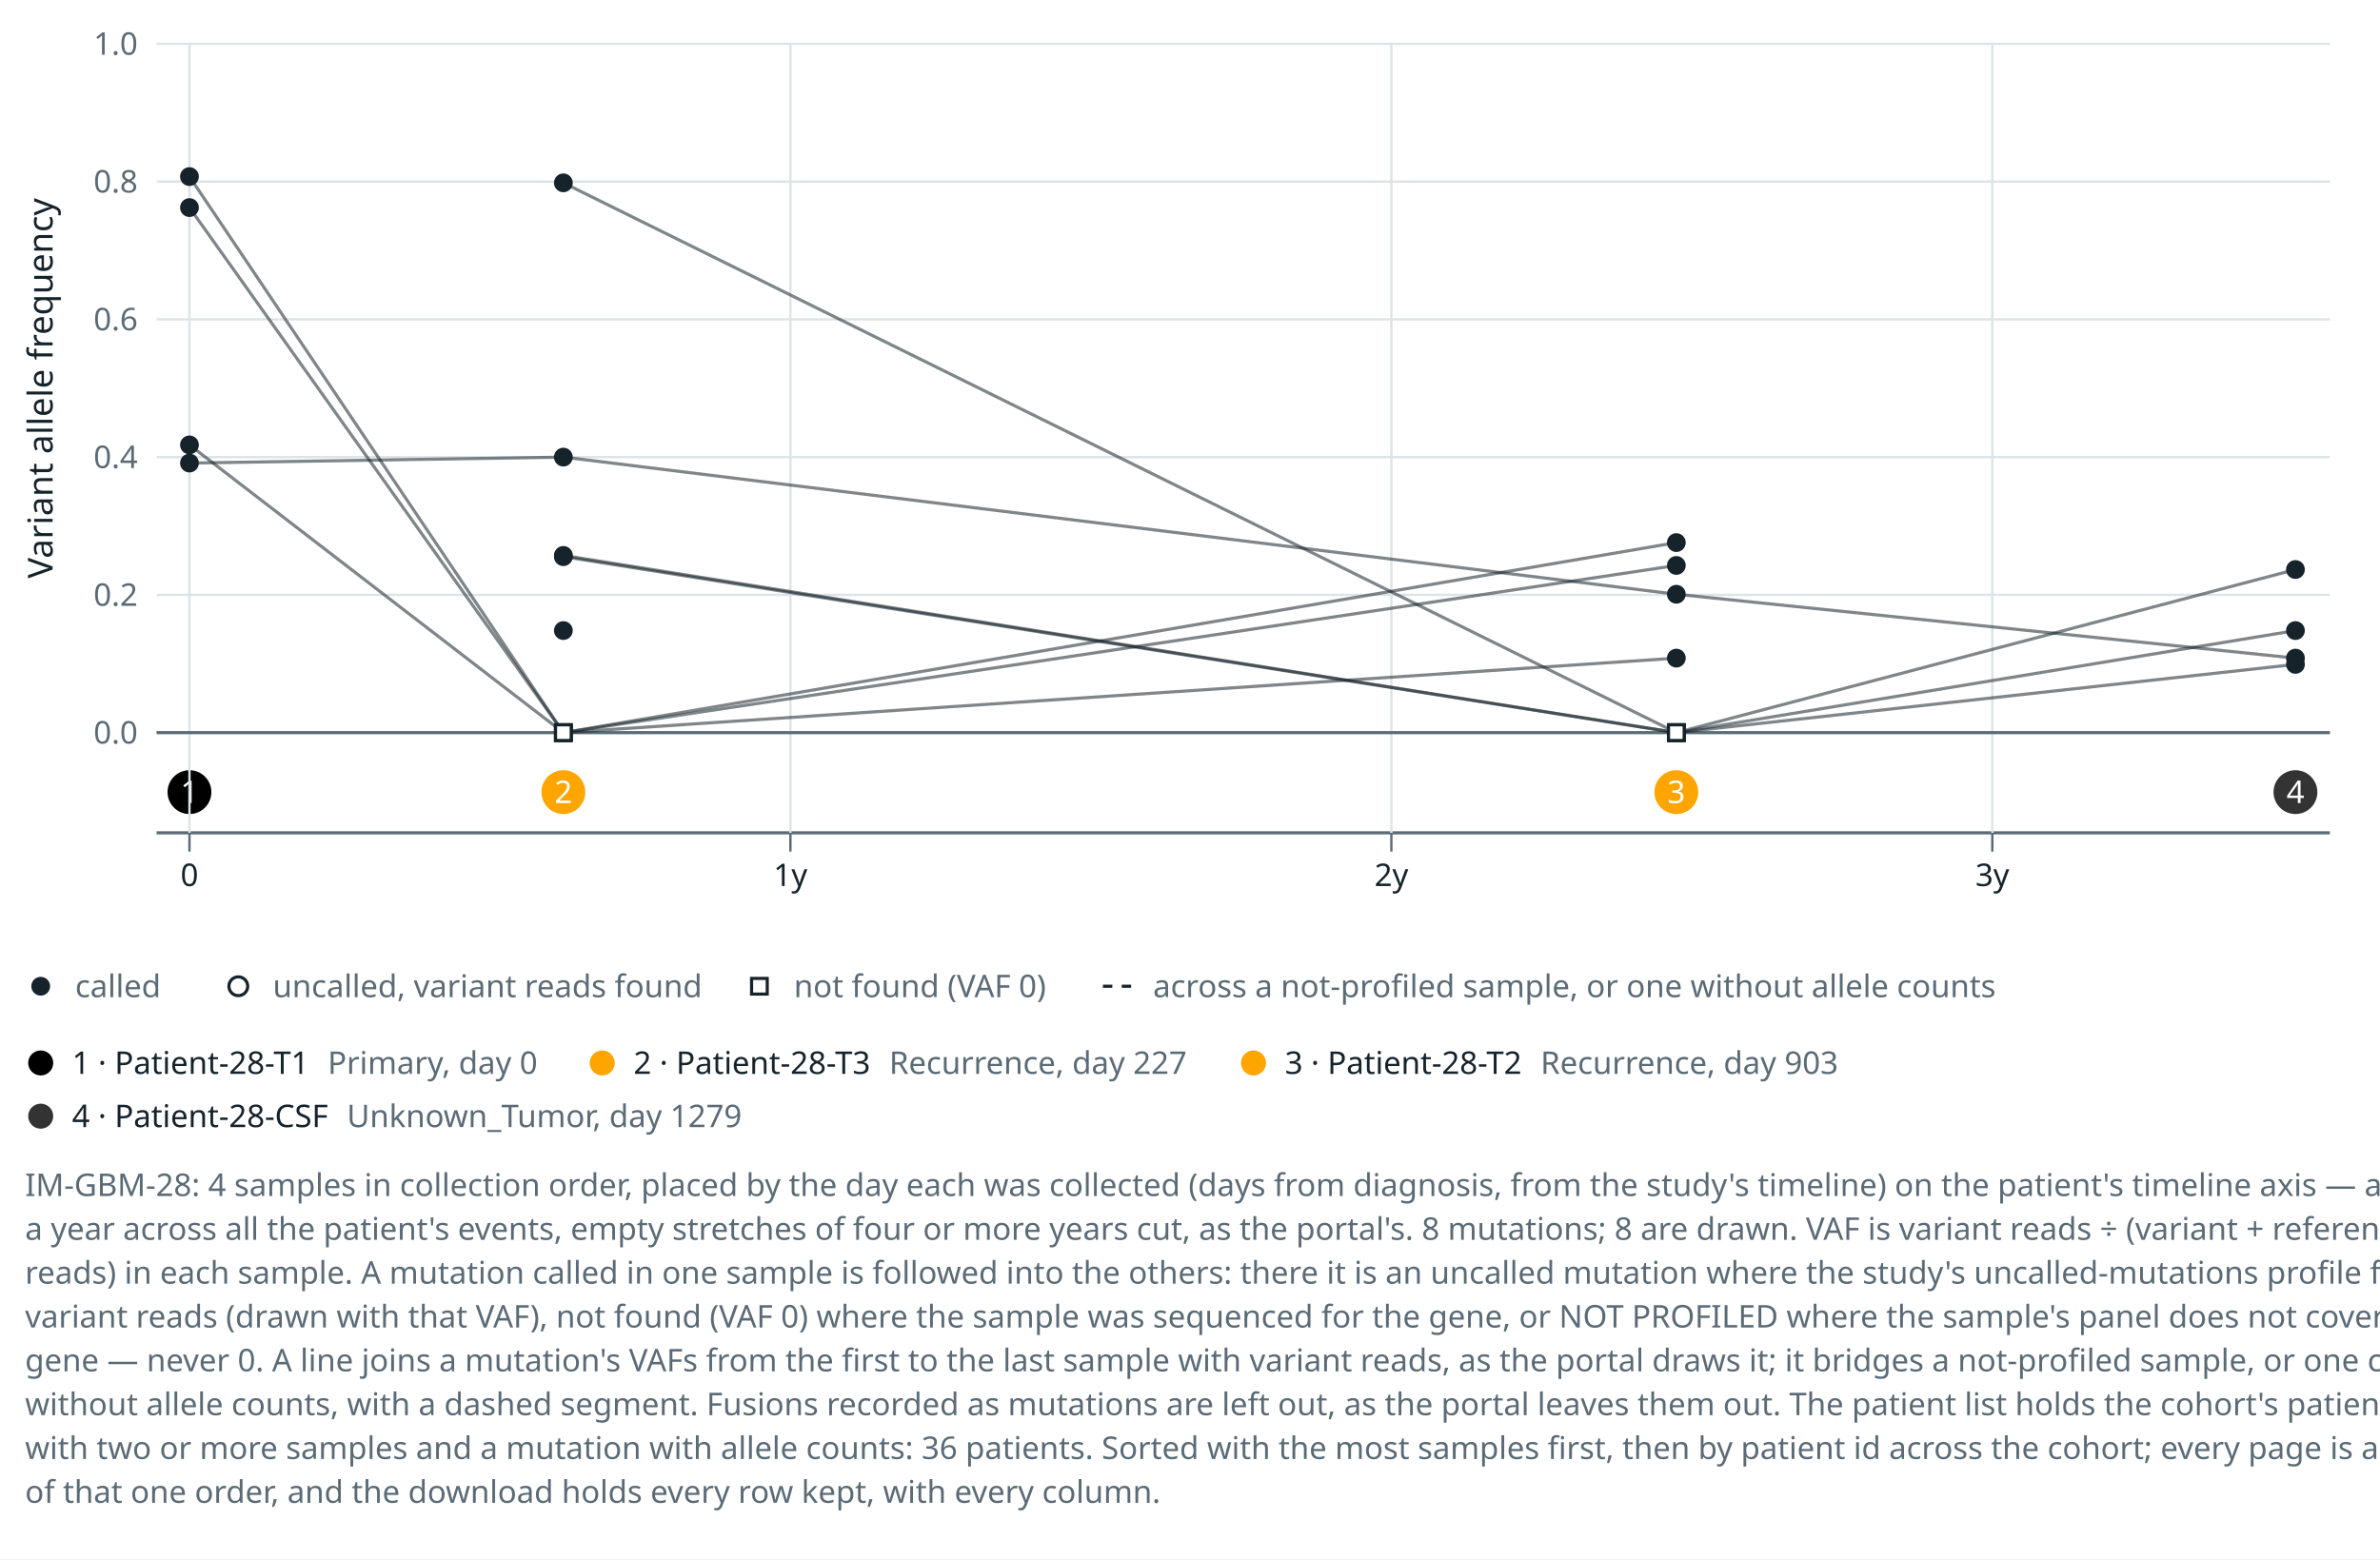
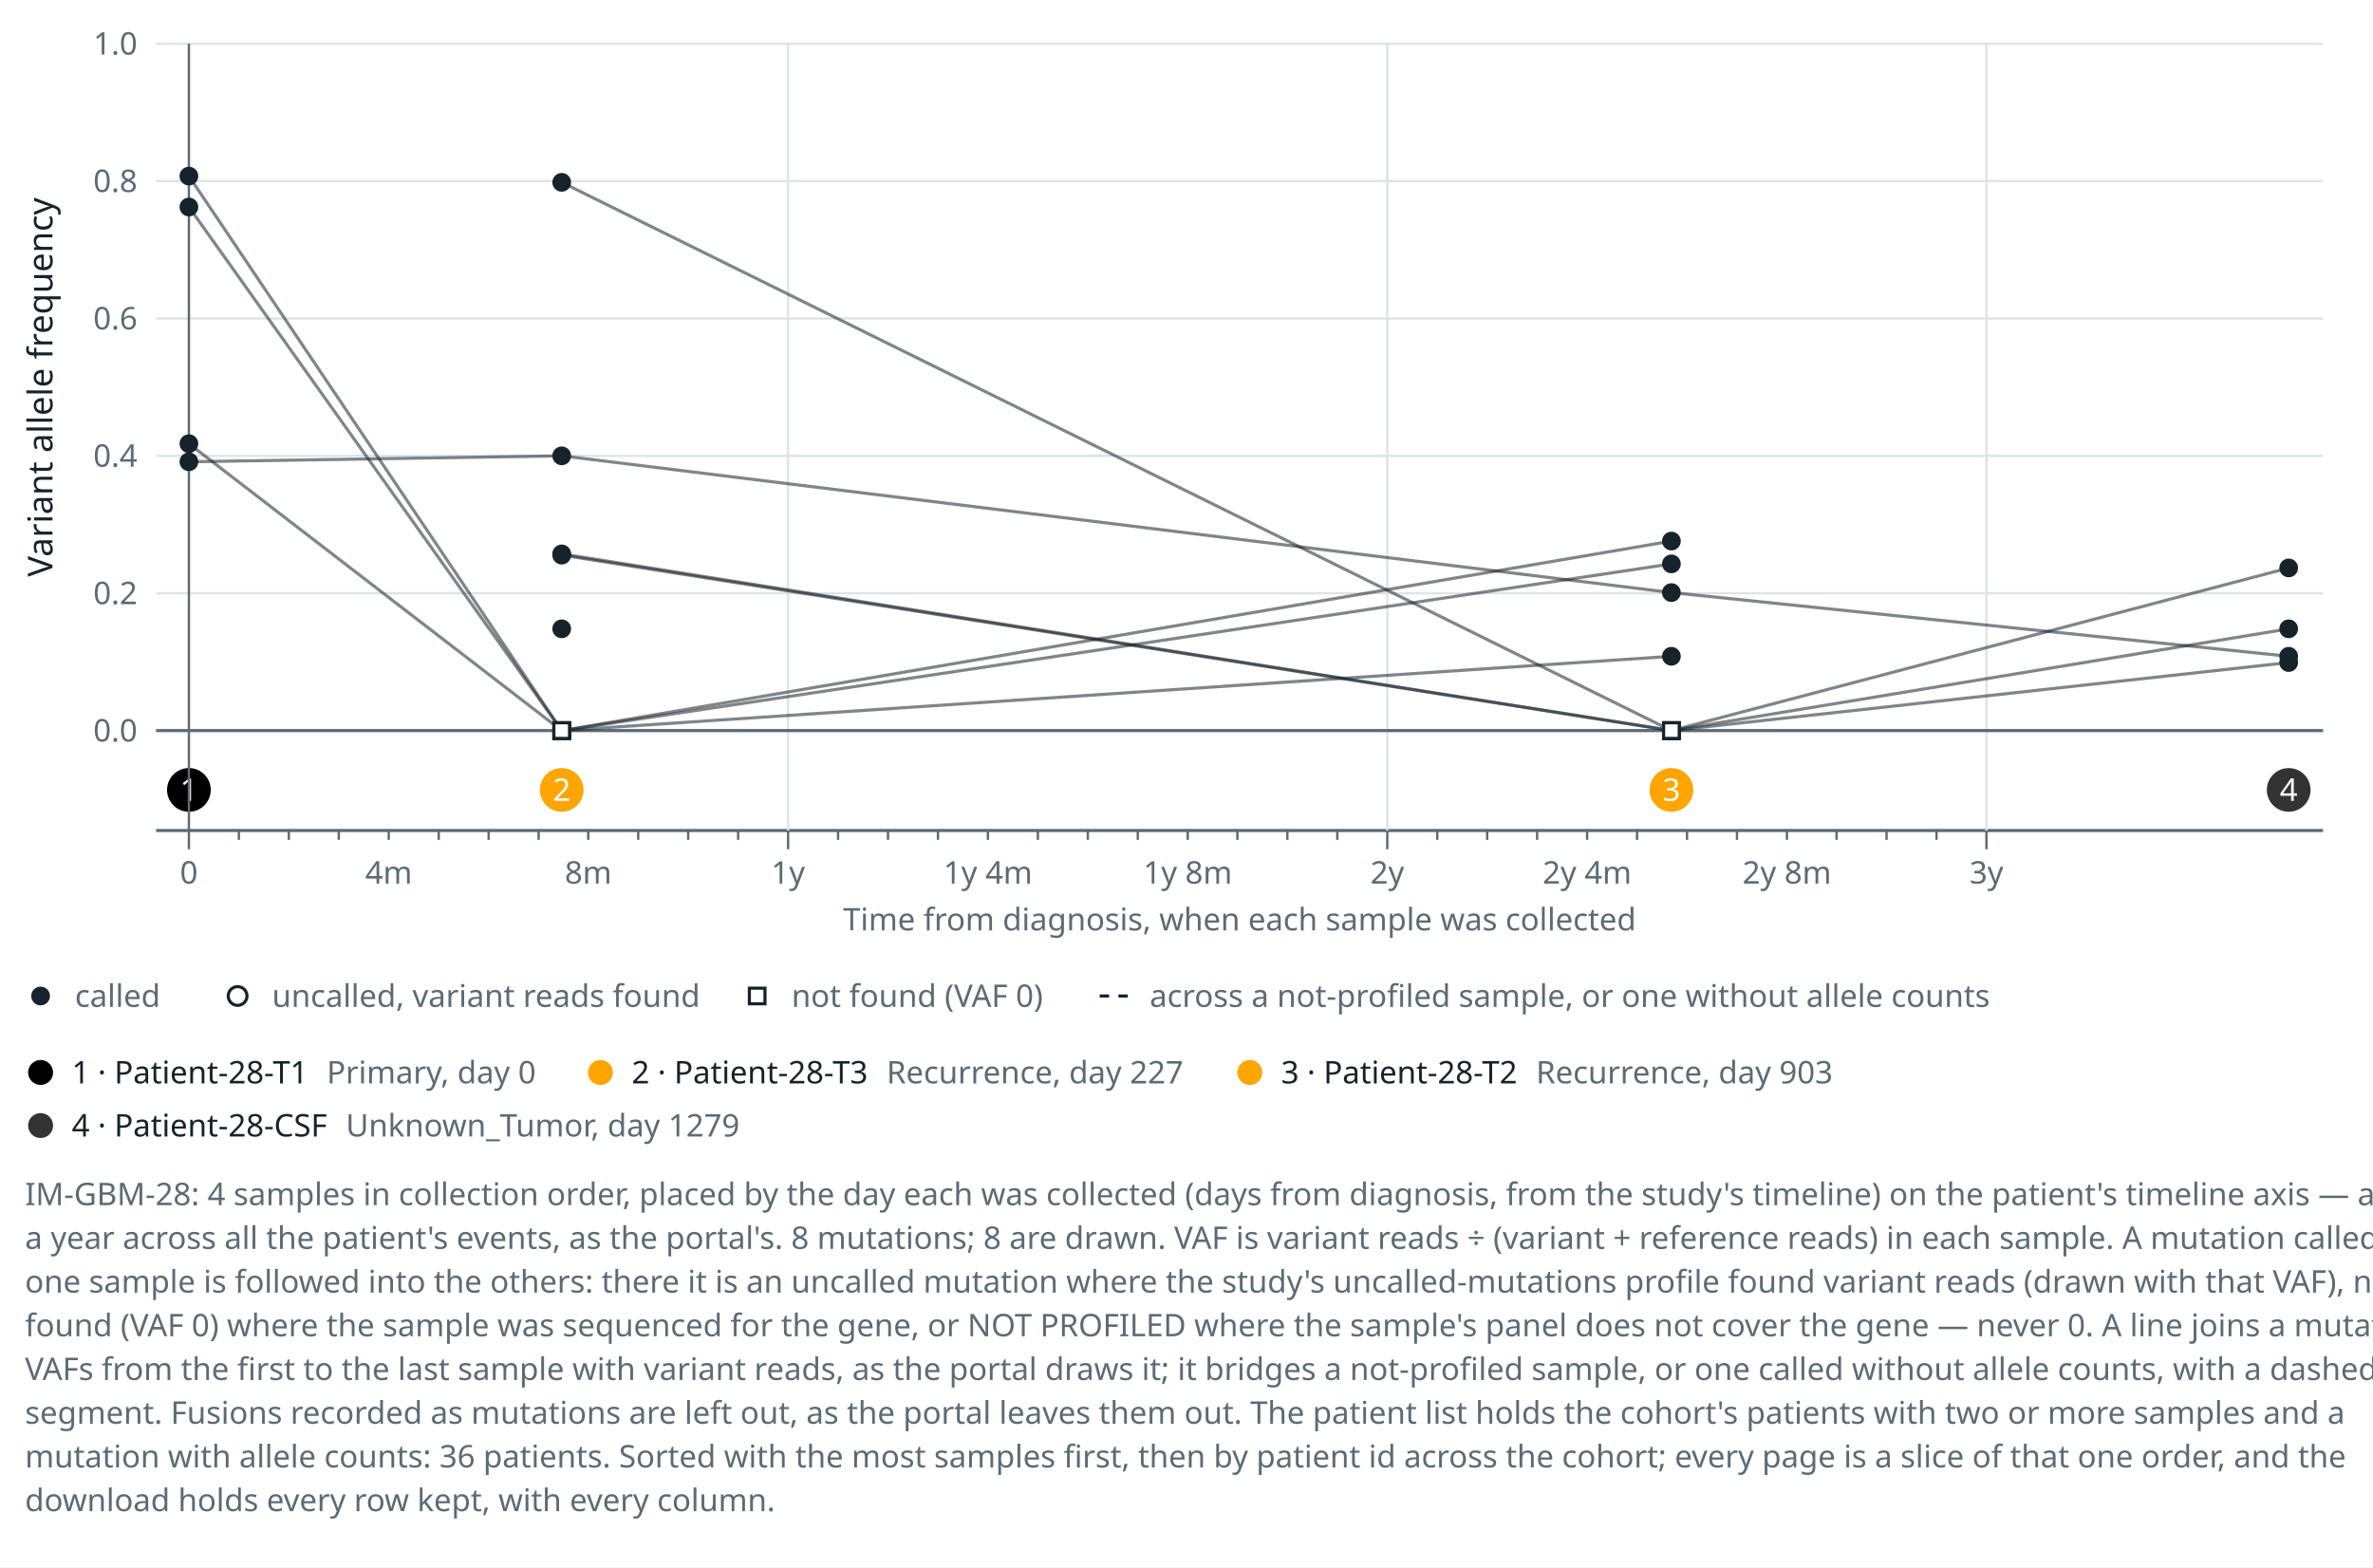
- <svg xmlns="http://www.w3.org/2000/svg" viewBox="0 0 760 498" width="100%" role="img" aria-label="Genomic evolution — IM-GBM-28: 8 mutations across 4 samples (VAF lines)" data-tip="" style="max-width:760px;height:auto;display:block;font-family:'IBM Plex Sans',system-ui,sans-serif">
-   <rect width="760" height="498" fill="#ffffff" />
+ <svg xmlns="http://www.w3.org/2000/svg" viewBox="0 0 760 502" width="100%" role="img" aria-label="Genomic evolution — IM-GBM-28: 8 mutations across 4 samples (VAF lines)" data-tip="" style="max-width:760px;height:auto;display:block;font-family:'IBM Plex Sans',system-ui,sans-serif">
+   <rect width="760" height="502" fill="#ffffff" />
  <line x1="50" y1="234" x2="744" y2="234" stroke="#dde4e8" stroke-width="0.75" />
  <text x="44" y="237.5" font-size="10" fill="#5b6b76" text-anchor="end">0.0</text>
  <line x1="50" y1="190" x2="744" y2="190" stroke="#dde4e8" stroke-width="0.75" />
  <text x="44" y="193.5" font-size="10" fill="#5b6b76" text-anchor="end">0.2</text>
  <line x1="50" y1="146" x2="744" y2="146" stroke="#dde4e8" stroke-width="0.75" />
  <text x="44" y="149.5" font-size="10" fill="#5b6b76" text-anchor="end">0.4</text>
  <line x1="50" y1="102" x2="744" y2="102" stroke="#dde4e8" stroke-width="0.75" />
  <text x="44" y="105.5" font-size="10" fill="#5b6b76" text-anchor="end">0.6</text>
  <line x1="50" y1="58" x2="744" y2="58" stroke="#dde4e8" stroke-width="0.75" />
  <text x="44" y="61.5" font-size="10" fill="#5b6b76" text-anchor="end">0.8</text>
  <line x1="50" y1="14" x2="744" y2="14" stroke="#dde4e8" stroke-width="0.75" />
  <text x="44" y="17.5" font-size="10" fill="#5b6b76" text-anchor="end">1.0</text>
  <text x="16.8" y="124" font-size="11" fill="#16232b" text-anchor="middle" transform="rotate(-90 16.8 124)">Variant allele frequency</text>
  <g>
    <circle cx="60.5" cy="253" r="7" fill="black" />
    <text x="60.5" y="256.5" font-size="10" text-anchor="middle" fill="#ffffff">1</text>
  </g>
  <g>
    <circle cx="179.9" cy="253" r="7" fill="orange" />
    <text x="179.9" y="256.5" font-size="10" text-anchor="middle" fill="#ffffff">2</text>
  </g>
  <g>
    <circle cx="535.3" cy="253" r="7" fill="orange" />
    <text x="535.3" y="256.5" font-size="10" text-anchor="middle" fill="#ffffff">3</text>
  </g>
  <g>
    <circle cx="733" cy="253" r="7" fill="#333333" />
    <text x="733" y="256.5" font-size="10" text-anchor="middle" fill="#ffffff">4</text>
  </g>
  <line x1="50" y1="266" x2="744" y2="266" stroke="#5b6b76" stroke-width="1" />
-   <line x1="60.5" x2="60.5" y1="14" y2="266" stroke="#dde4e8" stroke-width="0.75" />
+   <line x1="60.5" x2="60.5" y1="14" y2="266" stroke="#5b6b76" stroke-width="0.75" />
  <line x1="60.5" x2="60.5" y1="266" y2="272" stroke="#5b6b76" stroke-width="0.75" />
-   <text x="60.5" y="283" font-size="10" fill="#16232b" text-anchor="middle">0</text>
+   <text x="60.5" y="283" font-size="10" fill="#5b6b76" text-anchor="middle">0</text>
+   <line x1="76.5" x2="76.5" y1="266" y2="269" stroke="#5b6b76" stroke-width="0.75" />
+   <line x1="92.5" x2="92.5" y1="266" y2="269" stroke="#5b6b76" stroke-width="0.75" />
+   <line x1="108.5" x2="108.5" y1="266" y2="269" stroke="#5b6b76" stroke-width="0.75" />
+   <line x1="124.5" x2="124.5" y1="266" y2="269" stroke="#5b6b76" stroke-width="0.75" />
+   <text x="124.5" y="283" font-size="10" fill="#5b6b76" text-anchor="middle">4m</text>
+   <line x1="140.5" x2="140.5" y1="266" y2="269" stroke="#5b6b76" stroke-width="0.75" />
+   <line x1="156.5" x2="156.5" y1="266" y2="269" stroke="#5b6b76" stroke-width="0.75" />
+   <line x1="172.5" x2="172.5" y1="266" y2="269" stroke="#5b6b76" stroke-width="0.75" />
+   <line x1="188.4" x2="188.4" y1="266" y2="269" stroke="#5b6b76" stroke-width="0.75" />
+   <text x="188.4" y="283" font-size="10" fill="#5b6b76" text-anchor="middle">8m</text>
+   <line x1="204.4" x2="204.4" y1="266" y2="269" stroke="#5b6b76" stroke-width="0.75" />
+   <line x1="220.4" x2="220.4" y1="266" y2="269" stroke="#5b6b76" stroke-width="0.75" />
+   <line x1="236.4" x2="236.4" y1="266" y2="269" stroke="#5b6b76" stroke-width="0.75" />
  <line x1="252.4" x2="252.4" y1="14" y2="266" stroke="#dde4e8" stroke-width="0.75" />
  <line x1="252.4" x2="252.4" y1="266" y2="272" stroke="#5b6b76" stroke-width="0.75" />
-   <text x="252.4" y="283" font-size="10" fill="#16232b" text-anchor="middle">1y</text>
+   <text x="252.4" y="283" font-size="10" fill="#5b6b76" text-anchor="middle">1y</text>
+   <line x1="268.4" x2="268.4" y1="266" y2="269" stroke="#5b6b76" stroke-width="0.75" />
+   <line x1="284.4" x2="284.4" y1="266" y2="269" stroke="#5b6b76" stroke-width="0.75" />
+   <line x1="300.4" x2="300.4" y1="266" y2="269" stroke="#5b6b76" stroke-width="0.75" />
+   <line x1="316.4" x2="316.4" y1="266" y2="269" stroke="#5b6b76" stroke-width="0.75" />
+   <text x="316.4" y="283" font-size="10" fill="#5b6b76" text-anchor="middle">1y 4m</text>
+   <line x1="332.4" x2="332.4" y1="266" y2="269" stroke="#5b6b76" stroke-width="0.75" />
+   <line x1="348.4" x2="348.4" y1="266" y2="269" stroke="#5b6b76" stroke-width="0.75" />
+   <line x1="364.4" x2="364.4" y1="266" y2="269" stroke="#5b6b76" stroke-width="0.75" />
+   <line x1="380.4" x2="380.4" y1="266" y2="269" stroke="#5b6b76" stroke-width="0.75" />
+   <text x="380.4" y="283" font-size="10" fill="#5b6b76" text-anchor="middle">1y 8m</text>
+   <line x1="396.3" x2="396.3" y1="266" y2="269" stroke="#5b6b76" stroke-width="0.75" />
+   <line x1="412.3" x2="412.3" y1="266" y2="269" stroke="#5b6b76" stroke-width="0.75" />
+   <line x1="428.3" x2="428.3" y1="266" y2="269" stroke="#5b6b76" stroke-width="0.75" />
  <line x1="444.3" x2="444.3" y1="14" y2="266" stroke="#dde4e8" stroke-width="0.75" />
  <line x1="444.3" x2="444.3" y1="266" y2="272" stroke="#5b6b76" stroke-width="0.75" />
-   <text x="444.3" y="283" font-size="10" fill="#16232b" text-anchor="middle">2y</text>
+   <text x="444.3" y="283" font-size="10" fill="#5b6b76" text-anchor="middle">2y</text>
+   <line x1="460.3" x2="460.3" y1="266" y2="269" stroke="#5b6b76" stroke-width="0.75" />
+   <line x1="476.3" x2="476.3" y1="266" y2="269" stroke="#5b6b76" stroke-width="0.75" />
+   <line x1="492.3" x2="492.3" y1="266" y2="269" stroke="#5b6b76" stroke-width="0.75" />
+   <line x1="508.3" x2="508.3" y1="266" y2="269" stroke="#5b6b76" stroke-width="0.75" />
+   <text x="508.3" y="283" font-size="10" fill="#5b6b76" text-anchor="middle">2y 4m</text>
+   <line x1="524.3" x2="524.3" y1="266" y2="269" stroke="#5b6b76" stroke-width="0.75" />
+   <line x1="540.3" x2="540.3" y1="266" y2="269" stroke="#5b6b76" stroke-width="0.75" />
+   <line x1="556.3" x2="556.3" y1="266" y2="269" stroke="#5b6b76" stroke-width="0.75" />
+   <line x1="572.3" x2="572.3" y1="266" y2="269" stroke="#5b6b76" stroke-width="0.75" />
+   <text x="572.3" y="283" font-size="10" fill="#5b6b76" text-anchor="middle">2y 8m</text>
+   <line x1="588.2" x2="588.2" y1="266" y2="269" stroke="#5b6b76" stroke-width="0.75" />
+   <line x1="604.2" x2="604.2" y1="266" y2="269" stroke="#5b6b76" stroke-width="0.75" />
+   <line x1="620.2" x2="620.2" y1="266" y2="269" stroke="#5b6b76" stroke-width="0.75" />
  <line x1="636.2" x2="636.2" y1="14" y2="266" stroke="#dde4e8" stroke-width="0.75" />
  <line x1="636.2" x2="636.2" y1="266" y2="272" stroke="#5b6b76" stroke-width="0.75" />
-   <text x="636.2" y="283" font-size="10" fill="#16232b" text-anchor="middle">3y</text>
+   <text x="636.2" y="283" font-size="10" fill="#5b6b76" text-anchor="middle">3y</text>
+   <text x="397" y="298" font-size="10" fill="#5b6b76" text-anchor="middle">Time from diagnosis, when each sample was collected</text>
  <line x1="50" y1="234" x2="744" y2="234" stroke="#5b6b76" stroke-width="1" />
  <g class="evo-line" data-key="STAG2|N141I|23|123176455|123176455|A|T">
    <line x1="60.5" y1="56.4" x2="179.9" y2="234" stroke="#16232b" stroke-width="1" stroke-opacity="0.55" />
    <line x1="60.5" y1="56.4" x2="179.9" y2="234" stroke="transparent" stroke-width="8" />
    <line x1="179.9" y1="234" x2="535.3" y2="173.3" stroke="#16232b" stroke-width="1" stroke-opacity="0.55" />
    <line x1="179.9" y1="234" x2="535.3" y2="173.3" stroke="transparent" stroke-width="8" />
    <circle data-s="0" cx="60.5" cy="56.4" r="3" fill="#16232b" />
    <rect data-s="1" x="177.4" y="231.5" width="5" height="5" fill="#ffffff" stroke="#16232b" stroke-width="1" />
    <circle data-s="2" cx="535.3" cy="173.3" r="3" fill="#16232b" />
  </g>
  <g class="evo-line" data-key="TP53|Q136E|17|7578524|7578524|G|C">
    <line x1="60.5" y1="66.3" x2="179.9" y2="234" stroke="#16232b" stroke-width="1" stroke-opacity="0.55" />
    <line x1="60.5" y1="66.3" x2="179.9" y2="234" stroke="transparent" stroke-width="8" />
    <line x1="179.9" y1="234" x2="535.3" y2="180.6" stroke="#16232b" stroke-width="1" stroke-opacity="0.55" />
    <line x1="179.9" y1="234" x2="535.3" y2="180.6" stroke="transparent" stroke-width="8" />
    <circle data-s="0" cx="60.5" cy="66.3" r="3" fill="#16232b" />
    <rect data-s="1" x="177.4" y="231.5" width="5" height="5" fill="#ffffff" stroke="#16232b" stroke-width="1" />
    <circle data-s="2" cx="535.3" cy="180.6" r="3" fill="#16232b" />
  </g>
  <g class="evo-line" data-key="PIK3CA|E545K|3|178936091|178936091|G|A">
    <line x1="60.5" y1="142.1" x2="179.9" y2="234" stroke="#16232b" stroke-width="1" stroke-opacity="0.55" />
    <line x1="60.5" y1="142.1" x2="179.9" y2="234" stroke="transparent" stroke-width="8" />
    <line x1="179.9" y1="234" x2="535.3" y2="210.2" stroke="#16232b" stroke-width="1" stroke-opacity="0.55" />
    <line x1="179.9" y1="234" x2="535.3" y2="210.2" stroke="transparent" stroke-width="8" />
    <circle data-s="0" cx="60.5" cy="142.1" r="3" fill="#16232b" />
    <rect data-s="1" x="177.4" y="231.5" width="5" height="5" fill="#ffffff" stroke="#16232b" stroke-width="1" />
    <circle data-s="2" cx="535.3" cy="210.2" r="3" fill="#16232b" />
  </g>
  <g class="evo-line" data-key="TERT|Promoter|5|1295228|1295228|G|A">
    <line x1="60.5" y1="147.9" x2="179.9" y2="146" stroke="#16232b" stroke-width="1" stroke-opacity="0.55" />
    <line x1="60.5" y1="147.9" x2="179.9" y2="146" stroke="transparent" stroke-width="8" />
    <line x1="179.9" y1="146" x2="535.3" y2="189.8" stroke="#16232b" stroke-width="1" stroke-opacity="0.55" />
    <line x1="179.9" y1="146" x2="535.3" y2="189.8" stroke="transparent" stroke-width="8" />
    <line x1="535.3" y1="189.8" x2="733" y2="210.2" stroke="#16232b" stroke-width="1" stroke-opacity="0.55" />
    <line x1="535.3" y1="189.8" x2="733" y2="210.2" stroke="transparent" stroke-width="8" />
    <circle data-s="0" cx="60.5" cy="147.9" r="3" fill="#16232b" />
    <circle data-s="1" cx="179.9" cy="146" r="3" fill="#16232b" />
    <circle data-s="2" cx="535.3" cy="189.8" r="3" fill="#16232b" />
    <circle data-s="3" cx="733" cy="210.2" r="3" fill="#16232b" />
  </g>
  <g class="evo-line" data-key="TP53|R282G|17|7577094|7577094|G|C">
    <line x1="179.9" y1="58.4" x2="535.3" y2="234" stroke="#16232b" stroke-width="1" stroke-opacity="0.55" />
    <line x1="179.9" y1="58.4" x2="535.3" y2="234" stroke="transparent" stroke-width="8" />
    <line x1="535.3" y1="234" x2="733" y2="181.9" stroke="#16232b" stroke-width="1" stroke-opacity="0.55" />
    <line x1="535.3" y1="234" x2="733" y2="181.9" stroke="transparent" stroke-width="8" />
    <circle data-s="1" cx="179.9" cy="58.4" r="3" fill="#16232b" />
    <rect data-s="2" x="532.8" y="231.5" width="5" height="5" fill="#ffffff" stroke="#16232b" stroke-width="1" />
    <circle data-s="3" cx="733" cy="181.9" r="3" fill="#16232b" />
  </g>
  <g class="evo-line" data-key="POLE|V1195A|12|133226474|133226474|A|G">
    <line x1="179.9" y1="177.4" x2="535.3" y2="234" stroke="#16232b" stroke-width="1" stroke-opacity="0.55" />
    <line x1="179.9" y1="177.4" x2="535.3" y2="234" stroke="transparent" stroke-width="8" />
    <line x1="535.3" y1="234" x2="733" y2="212.2" stroke="#16232b" stroke-width="1" stroke-opacity="0.55" />
    <line x1="535.3" y1="234" x2="733" y2="212.2" stroke="transparent" stroke-width="8" />
    <circle data-s="1" cx="179.9" cy="177.4" r="3" fill="#16232b" />
    <rect data-s="2" x="532.8" y="231.5" width="5" height="5" fill="#ffffff" stroke="#16232b" stroke-width="1" />
    <circle data-s="3" cx="733" cy="212.2" r="3" fill="#16232b" />
  </g>
  <g class="evo-line" data-key="PIK3R2|D610G|19|18279556|18279556|A|G">
    <line x1="179.9" y1="177.8" x2="535.3" y2="234" stroke="#16232b" stroke-width="1" stroke-opacity="0.55" />
    <line x1="179.9" y1="177.8" x2="535.3" y2="234" stroke="transparent" stroke-width="8" />
    <line x1="535.3" y1="234" x2="733" y2="201.4" stroke="#16232b" stroke-width="1" stroke-opacity="0.55" />
    <line x1="535.3" y1="234" x2="733" y2="201.4" stroke="transparent" stroke-width="8" />
    <circle data-s="1" cx="179.9" cy="177.8" r="3" fill="#16232b" />
    <rect data-s="2" x="532.8" y="231.5" width="5" height="5" fill="#ffffff" stroke="#16232b" stroke-width="1" />
    <circle data-s="3" cx="733" cy="201.4" r="3" fill="#16232b" />
  </g>
  <g class="evo-line" data-key="RASA1|H1005R|5|86685298|86685298|A|G">
    <circle data-s="1" cx="179.9" cy="201.4" r="3" fill="#16232b" />
  </g>
-   <g transform="translate(8,315)">
+   <g transform="translate(8,319)">
    <circle cx="5" cy="0" r="3" fill="#16232b" />
  </g>
-   <text x="24" y="318.5" font-size="10" fill="#5b6b76">called</text>
-   <g transform="translate(71.1,315)">
+   <text x="24" y="322.5" font-size="10" fill="#5b6b76">called</text>
+   <g transform="translate(71.1,319)">
    <circle cx="5" cy="0" r="3" fill="#ffffff" stroke="#16232b" stroke-width="1" />
  </g>
-   <text x="87.1" y="318.5" font-size="10" fill="#5b6b76">uncalled, variant reads found</text>
-   <g transform="translate(237.5,315)">
+   <text x="87.1" y="322.5" font-size="10" fill="#5b6b76">uncalled, variant reads found</text>
+   <g transform="translate(237.5,319)">
    <rect x="2.5" y="-2.5" width="5" height="5" fill="#ffffff" stroke="#16232b" stroke-width="1" />
  </g>
-   <text x="253.5" y="318.5" font-size="10" fill="#5b6b76">not found (VAF 0)</text>
-   <g transform="translate(352.2,315)">
+   <text x="253.5" y="322.5" font-size="10" fill="#5b6b76">not found (VAF 0)</text>
+   <g transform="translate(352.2,319)">
    <line x1="0" y1="0" x2="12" y2="0" stroke="#16232b" stroke-dasharray="3 3" />
  </g>
-   <text x="368.2" y="318.5" font-size="10" fill="#5b6b76">across a not-profiled sample, or one without allele counts</text>
-   <circle cx="13" cy="339.5" r="4" fill="black" />
-   <text x="23" y="343" font-size="10" fill="#16232b">1 · Patient-28-T1<tspan dx="6" fill="#5b6b76">Primary, day 0</tspan>
+   <text x="368.2" y="322.5" font-size="10" fill="#5b6b76">across a not-profiled sample, or one without allele counts</text>
+   <circle cx="13" cy="343.5" r="4" fill="black" />
+   <text x="23" y="347" font-size="10" fill="#16232b">1 · Patient-28-T1<tspan dx="6" fill="#5b6b76">Primary, day 0</tspan>
  </text>
-   <circle cx="192.3" cy="339.5" r="4" fill="orange" />
-   <text x="202.3" y="343" font-size="10" fill="#16232b">2 · Patient-28-T3<tspan dx="6" fill="#5b6b76">Recurrence, day 227</tspan>
+   <circle cx="192.3" cy="343.5" r="4" fill="orange" />
+   <text x="202.3" y="347" font-size="10" fill="#16232b">2 · Patient-28-T3<tspan dx="6" fill="#5b6b76">Recurrence, day 227</tspan>
  </text>
-   <circle cx="400.27" cy="339.5" r="4" fill="orange" />
-   <text x="410.3" y="343" font-size="10" fill="#16232b">3 · Patient-28-T2<tspan dx="6" fill="#5b6b76">Recurrence, day 903</tspan>
+   <circle cx="400.27" cy="343.5" r="4" fill="orange" />
+   <text x="410.3" y="347" font-size="10" fill="#16232b">3 · Patient-28-T2<tspan dx="6" fill="#5b6b76">Recurrence, day 903</tspan>
  </text>
-   <circle cx="13" cy="356.5" r="4" fill="#333333" />
-   <text x="23" y="360" font-size="10" fill="#16232b">4 · Patient-28-CSF<tspan dx="6" fill="#5b6b76">Unknown_Tumor, day 1279</tspan>
+   <circle cx="13" cy="360.5" r="4" fill="#333333" />
+   <text x="23" y="364" font-size="10" fill="#16232b">4 · Patient-28-CSF<tspan dx="6" fill="#5b6b76">Unknown_Tumor, day 1279</tspan>
  </text>
-   <text x="8" y="382" font-size="10" fill="#5b6b76">IM-GBM-28: 4 samples in collection order, placed by the day each was collected (days from diagnosis, from the study's timeline) on the patient's timeline axis — a tick</text>
-   <text x="8" y="396" font-size="10" fill="#5b6b76">a year across all the patient's events, empty stretches of four or more years cut, as the portal's. 8 mutations; 8 are drawn. VAF is variant reads ÷ (variant + reference</text>
-   <text x="8" y="410" font-size="10" fill="#5b6b76">reads) in each sample. A mutation called in one sample is followed into the others: there it is an uncalled mutation where the study's uncalled-mutations profile found</text>
-   <text x="8" y="424" font-size="10" fill="#5b6b76">variant reads (drawn with that VAF), not found (VAF 0) where the sample was sequenced for the gene, or NOT PROFILED where the sample's panel does not cover the</text>
-   <text x="8" y="438" font-size="10" fill="#5b6b76">gene — never 0. A line joins a mutation's VAFs from the first to the last sample with variant reads, as the portal draws it; it bridges a not-profiled sample, or one called</text>
-   <text x="8" y="452" font-size="10" fill="#5b6b76">without allele counts, with a dashed segment. Fusions recorded as mutations are left out, as the portal leaves them out. The patient list holds the cohort's patients</text>
-   <text x="8" y="466" font-size="10" fill="#5b6b76">with two or more samples and a mutation with allele counts: 36 patients. Sorted with the most samples first, then by patient id across the cohort; every page is a slice</text>
-   <text x="8" y="480" font-size="10" fill="#5b6b76">of that one order, and the download holds every row kept, with every column.</text>
+   <text x="8" y="386" font-size="10" fill="#5b6b76">IM-GBM-28: 4 samples in collection order, placed by the day each was collected (days from diagnosis, from the study's timeline) on the patient's timeline axis — a tick</text>
+   <text x="8" y="400" font-size="10" fill="#5b6b76">a year across all the patient's events, as the portal's. 8 mutations; 8 are drawn. VAF is variant reads ÷ (variant + reference reads) in each sample. A mutation called in</text>
+   <text x="8" y="414" font-size="10" fill="#5b6b76">one sample is followed into the others: there it is an uncalled mutation where the study's uncalled-mutations profile found variant reads (drawn with that VAF), not</text>
+   <text x="8" y="428" font-size="10" fill="#5b6b76">found (VAF 0) where the sample was sequenced for the gene, or NOT PROFILED where the sample's panel does not cover the gene — never 0. A line joins a mutation's</text>
+   <text x="8" y="442" font-size="10" fill="#5b6b76">VAFs from the first to the last sample with variant reads, as the portal draws it; it bridges a not-profiled sample, or one called without allele counts, with a dashed</text>
+   <text x="8" y="456" font-size="10" fill="#5b6b76">segment. Fusions recorded as mutations are left out, as the portal leaves them out. The patient list holds the cohort's patients with two or more samples and a</text>
+   <text x="8" y="470" font-size="10" fill="#5b6b76">mutation with allele counts: 36 patients. Sorted with the most samples first, then by patient id across the cohort; every page is a slice of that one order, and the</text>
+   <text x="8" y="484" font-size="10" fill="#5b6b76">download holds every row kept, with every column.</text>
</svg>
